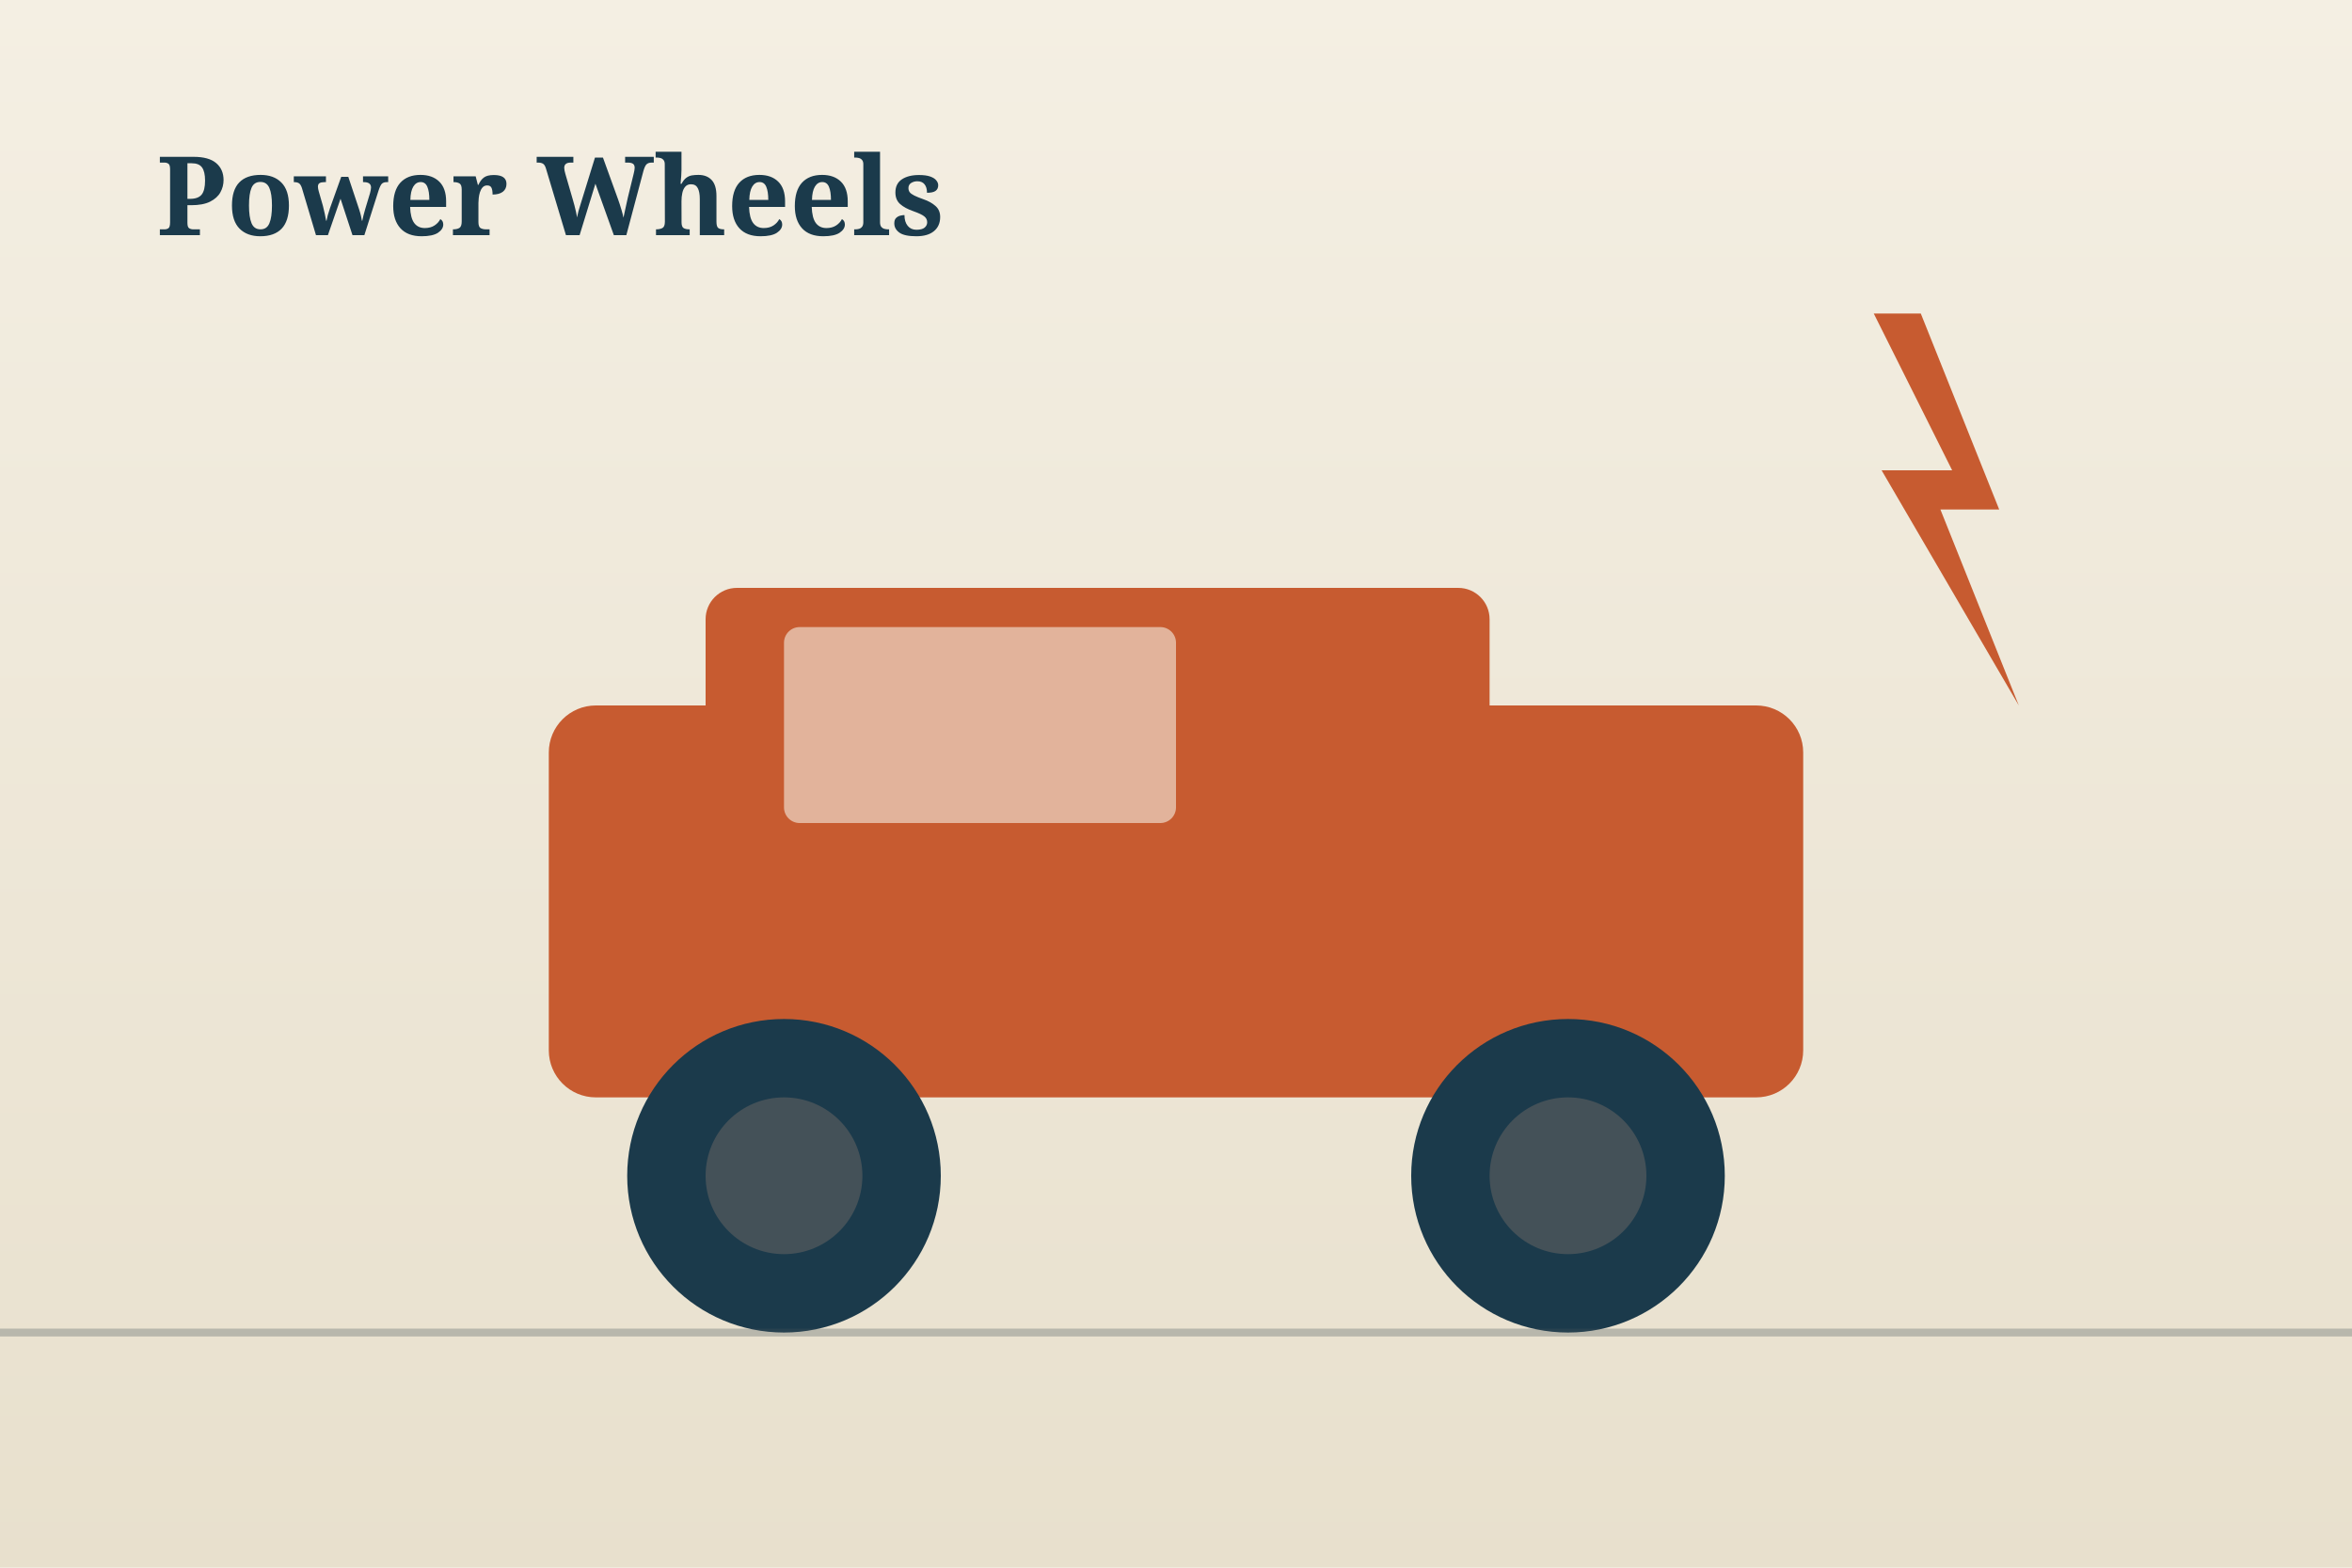
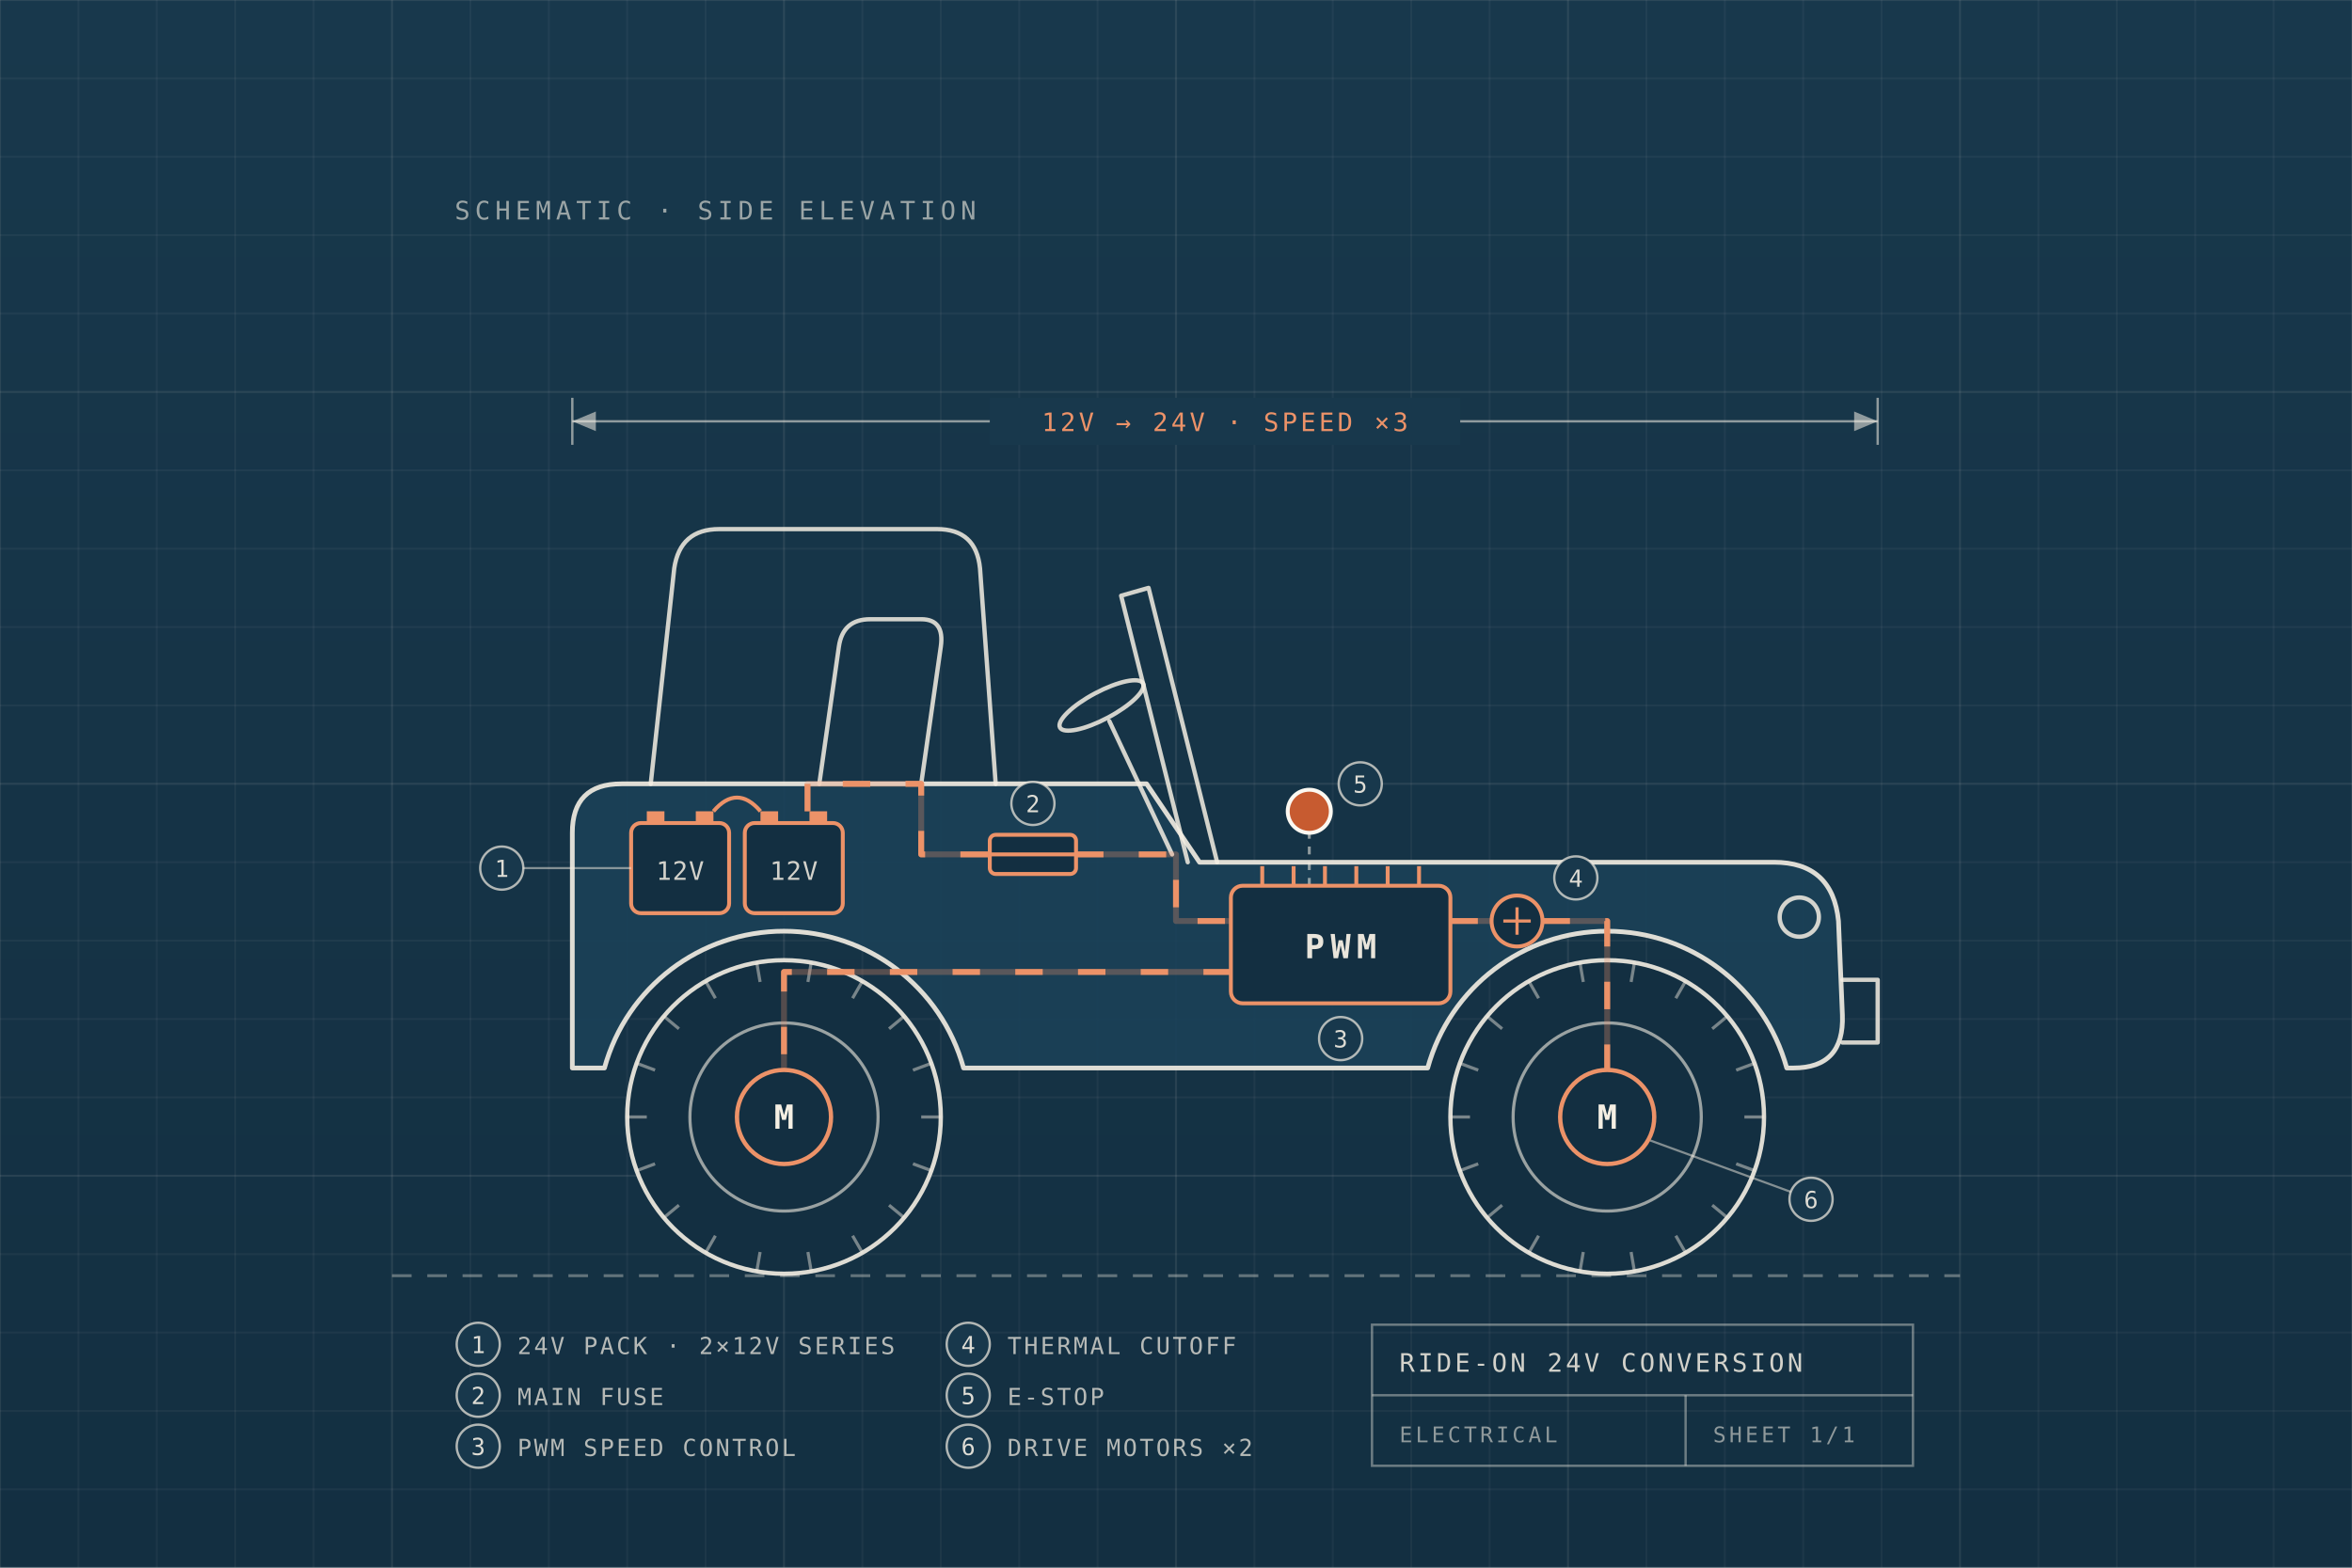
- <svg xmlns="http://www.w3.org/2000/svg" viewBox="0 0 600 400" width="600" height="400">
+ <svg xmlns="http://www.w3.org/2000/svg" viewBox="0 0 1200 800" width="1200" height="800" role="img">
+   <style>.current{animation:flow 1.4s linear infinite}@keyframes flow{to{stroke-dashoffset:-32}} @media (prefers-reduced-motion: reduce) { * { animation: none !important; } }</style>
  <defs>
-     <linearGradient id="ground" x1="0" x2="0" y1="0" y2="1">
-       <stop offset="0" stop-color="#F4EFE3" />
-       <stop offset="1" stop-color="#E8E0CD" />
+     <linearGradient id="bg" x1="0" y1="0" x2="0" y2="1">
+       <stop offset="0" stop-color="#18384C" />
+       <stop offset="1" stop-color="#132F41" />
    </linearGradient>
  </defs>
-   <rect width="600" height="400" fill="url(#ground)" />
-   <rect x="140" y="180" width="320" height="100" rx="12" fill="#C75B30" />
-   <rect x="180" y="150" width="200" height="80" rx="8" fill="#C75B30" />
-   <rect x="200" y="160" width="100" height="50" rx="4" fill="#F4EFE3" opacity="0.6" />
-   <circle cx="200" cy="300" r="40" fill="#1B3A4B" />
-   <circle cx="200" cy="300" r="20" fill="#445158" />
-   <circle cx="400" cy="300" r="40" fill="#1B3A4B" />
-   <circle cx="400" cy="300" r="20" fill="#445158" />
-   <polygon points="490,80 510,130 495,130 515,180 480,120 498,120 478,80" fill="#C75B30" />
-   <line x1="0" y1="340" x2="600" y2="340" stroke="#445158" stroke-width="2" opacity="0.3" />
-   <text x="40" y="60" font-family="Georgia, serif" font-size="28" fill="#1B3A4B" font-weight="600">Power Wheels</text>
+   <rect width="1200" height="800" fill="url(#bg)" />
+   <line x1="0" y1="0" x2="0" y2="800" stroke="#F4EFE3" stroke-opacity="0.09" stroke-width="1" />
+   <line x1="40" y1="0" x2="40" y2="800" stroke="#F4EFE3" stroke-opacity="0.045" stroke-width="1" />
+   <line x1="80" y1="0" x2="80" y2="800" stroke="#F4EFE3" stroke-opacity="0.045" stroke-width="1" />
+   <line x1="120" y1="0" x2="120" y2="800" stroke="#F4EFE3" stroke-opacity="0.045" stroke-width="1" />
+   <line x1="160" y1="0" x2="160" y2="800" stroke="#F4EFE3" stroke-opacity="0.045" stroke-width="1" />
+   <line x1="200" y1="0" x2="200" y2="800" stroke="#F4EFE3" stroke-opacity="0.09" stroke-width="1" />
+   <line x1="240" y1="0" x2="240" y2="800" stroke="#F4EFE3" stroke-opacity="0.045" stroke-width="1" />
+   <line x1="280" y1="0" x2="280" y2="800" stroke="#F4EFE3" stroke-opacity="0.045" stroke-width="1" />
+   <line x1="320" y1="0" x2="320" y2="800" stroke="#F4EFE3" stroke-opacity="0.045" stroke-width="1" />
+   <line x1="360" y1="0" x2="360" y2="800" stroke="#F4EFE3" stroke-opacity="0.045" stroke-width="1" />
+   <line x1="400" y1="0" x2="400" y2="800" stroke="#F4EFE3" stroke-opacity="0.09" stroke-width="1" />
+   <line x1="440" y1="0" x2="440" y2="800" stroke="#F4EFE3" stroke-opacity="0.045" stroke-width="1" />
+   <line x1="480" y1="0" x2="480" y2="800" stroke="#F4EFE3" stroke-opacity="0.045" stroke-width="1" />
+   <line x1="520" y1="0" x2="520" y2="800" stroke="#F4EFE3" stroke-opacity="0.045" stroke-width="1" />
+   <line x1="560" y1="0" x2="560" y2="800" stroke="#F4EFE3" stroke-opacity="0.045" stroke-width="1" />
+   <line x1="600" y1="0" x2="600" y2="800" stroke="#F4EFE3" stroke-opacity="0.09" stroke-width="1" />
+   <line x1="640" y1="0" x2="640" y2="800" stroke="#F4EFE3" stroke-opacity="0.045" stroke-width="1" />
+   <line x1="680" y1="0" x2="680" y2="800" stroke="#F4EFE3" stroke-opacity="0.045" stroke-width="1" />
+   <line x1="720" y1="0" x2="720" y2="800" stroke="#F4EFE3" stroke-opacity="0.045" stroke-width="1" />
+   <line x1="760" y1="0" x2="760" y2="800" stroke="#F4EFE3" stroke-opacity="0.045" stroke-width="1" />
+   <line x1="800" y1="0" x2="800" y2="800" stroke="#F4EFE3" stroke-opacity="0.09" stroke-width="1" />
+   <line x1="840" y1="0" x2="840" y2="800" stroke="#F4EFE3" stroke-opacity="0.045" stroke-width="1" />
+   <line x1="880" y1="0" x2="880" y2="800" stroke="#F4EFE3" stroke-opacity="0.045" stroke-width="1" />
+   <line x1="920" y1="0" x2="920" y2="800" stroke="#F4EFE3" stroke-opacity="0.045" stroke-width="1" />
+   <line x1="960" y1="0" x2="960" y2="800" stroke="#F4EFE3" stroke-opacity="0.045" stroke-width="1" />
+   <line x1="1000" y1="0" x2="1000" y2="800" stroke="#F4EFE3" stroke-opacity="0.09" stroke-width="1" />
+   <line x1="1040" y1="0" x2="1040" y2="800" stroke="#F4EFE3" stroke-opacity="0.045" stroke-width="1" />
+   <line x1="1080" y1="0" x2="1080" y2="800" stroke="#F4EFE3" stroke-opacity="0.045" stroke-width="1" />
+   <line x1="1120" y1="0" x2="1120" y2="800" stroke="#F4EFE3" stroke-opacity="0.045" stroke-width="1" />
+   <line x1="1160" y1="0" x2="1160" y2="800" stroke="#F4EFE3" stroke-opacity="0.045" stroke-width="1" />
+   <line x1="1200" y1="0" x2="1200" y2="800" stroke="#F4EFE3" stroke-opacity="0.09" stroke-width="1" />
+   <line x1="0" y1="0" x2="1200" y2="0" stroke="#F4EFE3" stroke-opacity="0.09" stroke-width="1" />
+   <line x1="0" y1="40" x2="1200" y2="40" stroke="#F4EFE3" stroke-opacity="0.045" stroke-width="1" />
+   <line x1="0" y1="80" x2="1200" y2="80" stroke="#F4EFE3" stroke-opacity="0.045" stroke-width="1" />
+   <line x1="0" y1="120" x2="1200" y2="120" stroke="#F4EFE3" stroke-opacity="0.045" stroke-width="1" />
+   <line x1="0" y1="160" x2="1200" y2="160" stroke="#F4EFE3" stroke-opacity="0.045" stroke-width="1" />
+   <line x1="0" y1="200" x2="1200" y2="200" stroke="#F4EFE3" stroke-opacity="0.09" stroke-width="1" />
+   <line x1="0" y1="240" x2="1200" y2="240" stroke="#F4EFE3" stroke-opacity="0.045" stroke-width="1" />
+   <line x1="0" y1="280" x2="1200" y2="280" stroke="#F4EFE3" stroke-opacity="0.045" stroke-width="1" />
+   <line x1="0" y1="320" x2="1200" y2="320" stroke="#F4EFE3" stroke-opacity="0.045" stroke-width="1" />
+   <line x1="0" y1="360" x2="1200" y2="360" stroke="#F4EFE3" stroke-opacity="0.045" stroke-width="1" />
+   <line x1="0" y1="400" x2="1200" y2="400" stroke="#F4EFE3" stroke-opacity="0.09" stroke-width="1" />
+   <line x1="0" y1="440" x2="1200" y2="440" stroke="#F4EFE3" stroke-opacity="0.045" stroke-width="1" />
+   <line x1="0" y1="480" x2="1200" y2="480" stroke="#F4EFE3" stroke-opacity="0.045" stroke-width="1" />
+   <line x1="0" y1="520" x2="1200" y2="520" stroke="#F4EFE3" stroke-opacity="0.045" stroke-width="1" />
+   <line x1="0" y1="560" x2="1200" y2="560" stroke="#F4EFE3" stroke-opacity="0.045" stroke-width="1" />
+   <line x1="0" y1="600" x2="1200" y2="600" stroke="#F4EFE3" stroke-opacity="0.09" stroke-width="1" />
+   <line x1="0" y1="640" x2="1200" y2="640" stroke="#F4EFE3" stroke-opacity="0.045" stroke-width="1" />
+   <line x1="0" y1="680" x2="1200" y2="680" stroke="#F4EFE3" stroke-opacity="0.045" stroke-width="1" />
+   <line x1="0" y1="720" x2="1200" y2="720" stroke="#F4EFE3" stroke-opacity="0.045" stroke-width="1" />
+   <line x1="0" y1="760" x2="1200" y2="760" stroke="#F4EFE3" stroke-opacity="0.045" stroke-width="1" />
+   <line x1="0" y1="800" x2="1200" y2="800" stroke="#F4EFE3" stroke-opacity="0.09" stroke-width="1" />
+   <line x1="200" y1="651" x2="1000" y2="651" stroke="#F4EFE3" stroke-opacity="0.35" stroke-width="1.5" stroke-dasharray="10 8" />
+   <circle cx="400" cy="570" r="80" fill="#132F41" stroke="#F4EFE3" stroke-opacity="0.9" stroke-width="2.2" />
+   <circle cx="400" cy="570" r="48" fill="none" stroke="#F4EFE3" stroke-opacity="0.6" stroke-width="1.6" />
+   <line x1="470" y1="570" x2="480" y2="570" stroke="#F4EFE3" stroke-opacity="0.45" stroke-width="1.6" />
+   <line x1="465.8" y1="593.9" x2="475.2" y2="597.4" stroke="#F4EFE3" stroke-opacity="0.45" stroke-width="1.6" />
+   <line x1="453.6" y1="615" x2="461.3" y2="621.4" stroke="#F4EFE3" stroke-opacity="0.45" stroke-width="1.6" />
+   <line x1="435" y1="630.6" x2="440" y2="639.3" stroke="#F4EFE3" stroke-opacity="0.45" stroke-width="1.6" />
+   <line x1="412.2" y1="638.9" x2="413.9" y2="648.8" stroke="#F4EFE3" stroke-opacity="0.45" stroke-width="1.6" />
+   <line x1="387.8" y1="638.9" x2="386.1" y2="648.8" stroke="#F4EFE3" stroke-opacity="0.45" stroke-width="1.6" />
+   <line x1="365" y1="630.6" x2="360" y2="639.3" stroke="#F4EFE3" stroke-opacity="0.45" stroke-width="1.6" />
+   <line x1="346.4" y1="615" x2="338.7" y2="621.4" stroke="#F4EFE3" stroke-opacity="0.45" stroke-width="1.6" />
+   <line x1="334.2" y1="593.9" x2="324.8" y2="597.4" stroke="#F4EFE3" stroke-opacity="0.45" stroke-width="1.6" />
+   <line x1="330" y1="570" x2="320" y2="570" stroke="#F4EFE3" stroke-opacity="0.45" stroke-width="1.6" />
+   <line x1="334.2" y1="546.1" x2="324.8" y2="542.6" stroke="#F4EFE3" stroke-opacity="0.45" stroke-width="1.6" />
+   <line x1="346.4" y1="525" x2="338.7" y2="518.6" stroke="#F4EFE3" stroke-opacity="0.45" stroke-width="1.6" />
+   <line x1="365" y1="509.4" x2="360" y2="500.7" stroke="#F4EFE3" stroke-opacity="0.45" stroke-width="1.6" />
+   <line x1="387.8" y1="501.1" x2="386.1" y2="491.2" stroke="#F4EFE3" stroke-opacity="0.45" stroke-width="1.6" />
+   <line x1="412.2" y1="501.1" x2="413.9" y2="491.2" stroke="#F4EFE3" stroke-opacity="0.45" stroke-width="1.6" />
+   <line x1="435" y1="509.4" x2="440" y2="500.7" stroke="#F4EFE3" stroke-opacity="0.45" stroke-width="1.6" />
+   <line x1="453.6" y1="525" x2="461.3" y2="518.6" stroke="#F4EFE3" stroke-opacity="0.45" stroke-width="1.6" />
+   <line x1="465.8" y1="546.1" x2="475.2" y2="542.6" stroke="#F4EFE3" stroke-opacity="0.45" stroke-width="1.6" />
+   <circle cx="820" cy="570" r="80" fill="#132F41" stroke="#F4EFE3" stroke-opacity="0.9" stroke-width="2.2" />
+   <circle cx="820" cy="570" r="48" fill="none" stroke="#F4EFE3" stroke-opacity="0.6" stroke-width="1.6" />
+   <line x1="890" y1="570" x2="900" y2="570" stroke="#F4EFE3" stroke-opacity="0.45" stroke-width="1.6" />
+   <line x1="885.8" y1="593.9" x2="895.2" y2="597.4" stroke="#F4EFE3" stroke-opacity="0.45" stroke-width="1.6" />
+   <line x1="873.6" y1="615" x2="881.3" y2="621.4" stroke="#F4EFE3" stroke-opacity="0.45" stroke-width="1.6" />
+   <line x1="855" y1="630.6" x2="860" y2="639.3" stroke="#F4EFE3" stroke-opacity="0.45" stroke-width="1.6" />
+   <line x1="832.2" y1="638.9" x2="833.9" y2="648.8" stroke="#F4EFE3" stroke-opacity="0.45" stroke-width="1.6" />
+   <line x1="807.8" y1="638.9" x2="806.1" y2="648.8" stroke="#F4EFE3" stroke-opacity="0.45" stroke-width="1.6" />
+   <line x1="785" y1="630.6" x2="780" y2="639.3" stroke="#F4EFE3" stroke-opacity="0.45" stroke-width="1.6" />
+   <line x1="766.4" y1="615" x2="758.7" y2="621.4" stroke="#F4EFE3" stroke-opacity="0.45" stroke-width="1.6" />
+   <line x1="754.2" y1="593.9" x2="744.8" y2="597.4" stroke="#F4EFE3" stroke-opacity="0.45" stroke-width="1.6" />
+   <line x1="750" y1="570" x2="740" y2="570" stroke="#F4EFE3" stroke-opacity="0.45" stroke-width="1.6" />
+   <line x1="754.2" y1="546.1" x2="744.8" y2="542.6" stroke="#F4EFE3" stroke-opacity="0.45" stroke-width="1.6" />
+   <line x1="766.4" y1="525" x2="758.7" y2="518.6" stroke="#F4EFE3" stroke-opacity="0.45" stroke-width="1.6" />
+   <line x1="785" y1="509.4" x2="780" y2="500.7" stroke="#F4EFE3" stroke-opacity="0.45" stroke-width="1.6" />
+   <line x1="807.8" y1="501.1" x2="806.1" y2="491.2" stroke="#F4EFE3" stroke-opacity="0.45" stroke-width="1.6" />
+   <line x1="832.2" y1="501.1" x2="833.9" y2="491.2" stroke="#F4EFE3" stroke-opacity="0.45" stroke-width="1.6" />
+   <line x1="855" y1="509.4" x2="860" y2="500.7" stroke="#F4EFE3" stroke-opacity="0.45" stroke-width="1.6" />
+   <line x1="873.6" y1="525" x2="881.3" y2="518.6" stroke="#F4EFE3" stroke-opacity="0.45" stroke-width="1.6" />
+   <line x1="885.8" y1="546.1" x2="895.2" y2="542.6" stroke="#F4EFE3" stroke-opacity="0.45" stroke-width="1.6" />
+   <path d="M292 545 L292 425 Q292 400 317 400 L585 400 L612 440 L905 440 Q935 440 938 470 L940 518 Q941 545 915 545 L911.6 545 A95 95 0 0 0 728.4 545 L491.6 545 A95 95 0 0 0 308.4 545 Z" fill="#1B4057" fill-opacity="0.92" stroke="#F4EFE3" stroke-opacity="0.9" stroke-width="2.4" stroke-linejoin="round" />
+   <g fill="none" stroke="#F4EFE3" stroke-opacity="0.85" stroke-width="2.2" stroke-linecap="round" stroke-linejoin="round">
+     <path d="M332 400 L344 290 Q347 270 367 270 L478 270 Q498 270 500 290 L508 400" />
+     <path d="M418 400 L428 330 Q430 316 444 316 L470 316 Q482 316 480 330 L470 400" />
+     <path d="M606 440 L572 304 L586 300 L621 440" />
+     <path d="M598 436 L566 368" />
+     <ellipse cx="562" cy="360" rx="24" ry="7" transform="rotate(-28 562 360)" />
+     <circle cx="918" cy="468" r="10" />
+     <path d="M940 500 L958 500 L958 532 L940 532" />
+   </g>
+   <path d="M412 414 L412 400 L470 400 L470 436 L505 436 M549 436 L600 436 L600 470 L628 470 M740 470 L761 470 M787 470 L820 470 L820 546 M628 496 L400 496 L400 546" fill="none" stroke="#EC9268" stroke-opacity="0.3" stroke-width="3" stroke-linejoin="round" />
+   <path class="current" d="M412 414 L412 400 L470 400 L470 436 L505 436 M549 436 L600 436 L600 470 L628 470 M740 470 L761 470 M787 470 L820 470 L820 546 M628 496 L400 496 L400 546" fill="none" stroke="#EC9268" stroke-width="3" stroke-linejoin="round" stroke-dasharray="14 18" />
+   <path d="M668 424 L668 452" fill="none" stroke="#F4EFE3" stroke-opacity="0.55" stroke-width="1.5" stroke-dasharray="4 4" />
+   <rect x="322" y="420" width="50" height="46" rx="5" fill="#132F41" stroke="#EC9268" stroke-width="2" />
+   <rect x="330" y="414" width="9" height="6" fill="#EC9268" />
+   <rect x="355" y="414" width="9" height="6" fill="#EC9268" />
+   <text x="347" y="449" font-family="ui-monospace, SFMono-Regular, Menlo, Consolas, 'DejaVu Sans Mono', monospace" font-size="13" fill="#F4EFE3" fill-opacity="0.85" letter-spacing="0.5" text-anchor="middle">12V</text>
+   <rect x="380" y="420" width="50" height="46" rx="5" fill="#132F41" stroke="#EC9268" stroke-width="2" />
+   <rect x="388" y="414" width="9" height="6" fill="#EC9268" />
+   <rect x="413" y="414" width="9" height="6" fill="#EC9268" />
+   <text x="405" y="449" font-family="ui-monospace, SFMono-Regular, Menlo, Consolas, 'DejaVu Sans Mono', monospace" font-size="13" fill="#F4EFE3" fill-opacity="0.85" letter-spacing="0.5" text-anchor="middle">12V</text>
+   <path d="M364 414 Q376 400 388 414" fill="none" stroke="#EC9268" stroke-width="2" />
+   <g stroke="#EC9268" stroke-width="2" fill="none">
+     <rect x="505" y="426" width="44" height="20" rx="3" fill="#132F41" />
+     <line x1="505" y1="436" x2="549" y2="436" />
+     <rect x="628" y="452" width="112" height="60" rx="6" fill="#132F41" />
+     <path d="M644 452 V442 M660 452 V442 M676 452 V442 M692 452 V442 M708 452 V442 M724 452 V442" />
+     <circle cx="774" cy="470" r="13" fill="#132F41" />
+     <path d="M767 470 H781 M774 463 V477" stroke-width="1.6" />
+   </g>
+   <text x="684" y="489" font-family="ui-monospace, SFMono-Regular, Menlo, Consolas, 'DejaVu Sans Mono', monospace" font-size="17" fill="#F4EFE3" fill-opacity="0.95" letter-spacing="3" text-anchor="middle" font-weight="bold">PWM</text>
+   <circle cx="668" cy="414" r="11" fill="#C75B30" stroke="#FBF8F1" stroke-width="2" />
+   <circle cx="400" cy="570" r="24" fill="#132F41" stroke="#EC9268" stroke-width="2.2" />
+   <text x="400" y="576" font-family="ui-monospace, SFMono-Regular, Menlo, Consolas, 'DejaVu Sans Mono', monospace" font-size="17" fill="#F4EFE3" fill-opacity="1.0" letter-spacing="0" text-anchor="middle" font-weight="bold">M</text>
+   <circle cx="820" cy="570" r="24" fill="#132F41" stroke="#EC9268" stroke-width="2.2" />
+   <text x="820" y="576" font-family="ui-monospace, SFMono-Regular, Menlo, Consolas, 'DejaVu Sans Mono', monospace" font-size="17" fill="#F4EFE3" fill-opacity="1.0" letter-spacing="0" text-anchor="middle" font-weight="bold">M</text>
+   <line x1="256" y1="443" x2="322" y2="443" stroke="#F4EFE3" stroke-opacity="0.5" stroke-width="1.1" />
+   <line x1="924" y1="612" x2="842" y2="582" stroke="#F4EFE3" stroke-opacity="0.5" stroke-width="1.1" />
+   <circle cx="256" cy="443" r="11" fill="#18384C" stroke="#F4EFE3" stroke-opacity="0.7" stroke-width="1.2" />
+   <text x="256" y="447.5" font-family="ui-monospace, SFMono-Regular, Menlo, Consolas, 'DejaVu Sans Mono', monospace" font-size="12" fill="#F4EFE3" fill-opacity="0.9" letter-spacing="0" text-anchor="middle">1</text>
+   <circle cx="527" cy="410" r="11" fill="#18384C" stroke="#F4EFE3" stroke-opacity="0.7" stroke-width="1.2" />
+   <text x="527" y="414.5" font-family="ui-monospace, SFMono-Regular, Menlo, Consolas, 'DejaVu Sans Mono', monospace" font-size="12" fill="#F4EFE3" fill-opacity="0.9" letter-spacing="0" text-anchor="middle">2</text>
+   <circle cx="684" cy="530" r="11" fill="#18384C" stroke="#F4EFE3" stroke-opacity="0.7" stroke-width="1.2" />
+   <text x="684" y="534.5" font-family="ui-monospace, SFMono-Regular, Menlo, Consolas, 'DejaVu Sans Mono', monospace" font-size="12" fill="#F4EFE3" fill-opacity="0.9" letter-spacing="0" text-anchor="middle">3</text>
+   <circle cx="804" cy="448" r="11" fill="#18384C" stroke="#F4EFE3" stroke-opacity="0.7" stroke-width="1.2" />
+   <text x="804" y="452.5" font-family="ui-monospace, SFMono-Regular, Menlo, Consolas, 'DejaVu Sans Mono', monospace" font-size="12" fill="#F4EFE3" fill-opacity="0.9" letter-spacing="0" text-anchor="middle">4</text>
+   <circle cx="694" cy="400" r="11" fill="#18384C" stroke="#F4EFE3" stroke-opacity="0.7" stroke-width="1.2" />
+   <text x="694" y="404.5" font-family="ui-monospace, SFMono-Regular, Menlo, Consolas, 'DejaVu Sans Mono', monospace" font-size="12" fill="#F4EFE3" fill-opacity="0.9" letter-spacing="0" text-anchor="middle">5</text>
+   <circle cx="924" cy="612" r="11" fill="#18384C" stroke="#F4EFE3" stroke-opacity="0.7" stroke-width="1.2" />
+   <text x="924" y="616.5" font-family="ui-monospace, SFMono-Regular, Menlo, Consolas, 'DejaVu Sans Mono', monospace" font-size="12" fill="#F4EFE3" fill-opacity="0.9" letter-spacing="0" text-anchor="middle">6</text>
+   <circle cx="244" cy="686" r="11" fill="#18384C" stroke="#F4EFE3" stroke-opacity="0.7" stroke-width="1.2" />
+   <text x="244" y="690.5" font-family="ui-monospace, SFMono-Regular, Menlo, Consolas, 'DejaVu Sans Mono', monospace" font-size="12" fill="#F4EFE3" fill-opacity="0.9" letter-spacing="0" text-anchor="middle">1</text>
+   <text x="264" y="691" font-family="ui-monospace, SFMono-Regular, Menlo, Consolas, 'DejaVu Sans Mono', monospace" font-size="12" fill="#F4EFE3" fill-opacity="0.72" letter-spacing="1.2" text-anchor="start">24V PACK · 2×12V SERIES</text>
+   <circle cx="244" cy="712" r="11" fill="#18384C" stroke="#F4EFE3" stroke-opacity="0.7" stroke-width="1.2" />
+   <text x="244" y="716.5" font-family="ui-monospace, SFMono-Regular, Menlo, Consolas, 'DejaVu Sans Mono', monospace" font-size="12" fill="#F4EFE3" fill-opacity="0.9" letter-spacing="0" text-anchor="middle">2</text>
+   <text x="264" y="717" font-family="ui-monospace, SFMono-Regular, Menlo, Consolas, 'DejaVu Sans Mono', monospace" font-size="12" fill="#F4EFE3" fill-opacity="0.72" letter-spacing="1.2" text-anchor="start">MAIN FUSE</text>
+   <circle cx="244" cy="738" r="11" fill="#18384C" stroke="#F4EFE3" stroke-opacity="0.7" stroke-width="1.2" />
+   <text x="244" y="742.5" font-family="ui-monospace, SFMono-Regular, Menlo, Consolas, 'DejaVu Sans Mono', monospace" font-size="12" fill="#F4EFE3" fill-opacity="0.9" letter-spacing="0" text-anchor="middle">3</text>
+   <text x="264" y="743" font-family="ui-monospace, SFMono-Regular, Menlo, Consolas, 'DejaVu Sans Mono', monospace" font-size="12" fill="#F4EFE3" fill-opacity="0.72" letter-spacing="1.2" text-anchor="start">PWM SPEED CONTROL</text>
+   <circle cx="494" cy="686" r="11" fill="#18384C" stroke="#F4EFE3" stroke-opacity="0.7" stroke-width="1.2" />
+   <text x="494" y="690.5" font-family="ui-monospace, SFMono-Regular, Menlo, Consolas, 'DejaVu Sans Mono', monospace" font-size="12" fill="#F4EFE3" fill-opacity="0.9" letter-spacing="0" text-anchor="middle">4</text>
+   <text x="514" y="691" font-family="ui-monospace, SFMono-Regular, Menlo, Consolas, 'DejaVu Sans Mono', monospace" font-size="12" fill="#F4EFE3" fill-opacity="0.72" letter-spacing="1.2" text-anchor="start">THERMAL CUTOFF</text>
+   <circle cx="494" cy="712" r="11" fill="#18384C" stroke="#F4EFE3" stroke-opacity="0.7" stroke-width="1.2" />
+   <text x="494" y="716.5" font-family="ui-monospace, SFMono-Regular, Menlo, Consolas, 'DejaVu Sans Mono', monospace" font-size="12" fill="#F4EFE3" fill-opacity="0.9" letter-spacing="0" text-anchor="middle">5</text>
+   <text x="514" y="717" font-family="ui-monospace, SFMono-Regular, Menlo, Consolas, 'DejaVu Sans Mono', monospace" font-size="12" fill="#F4EFE3" fill-opacity="0.72" letter-spacing="1.2" text-anchor="start">E-STOP</text>
+   <circle cx="494" cy="738" r="11" fill="#18384C" stroke="#F4EFE3" stroke-opacity="0.7" stroke-width="1.2" />
+   <text x="494" y="742.5" font-family="ui-monospace, SFMono-Regular, Menlo, Consolas, 'DejaVu Sans Mono', monospace" font-size="12" fill="#F4EFE3" fill-opacity="0.9" letter-spacing="0" text-anchor="middle">6</text>
+   <text x="514" y="743" font-family="ui-monospace, SFMono-Regular, Menlo, Consolas, 'DejaVu Sans Mono', monospace" font-size="12" fill="#F4EFE3" fill-opacity="0.72" letter-spacing="1.2" text-anchor="start">DRIVE MOTORS ×2</text>
+   <g stroke="#F4EFE3" stroke-opacity="0.55" stroke-width="1.2" fill="none">
+     <line x1="292" y1="215" x2="958" y2="215" />
+     <line x1="292" y1="203" x2="292" y2="227" />
+     <line x1="958" y1="203" x2="958" y2="227" />
+     <path d="M292 215 l12 -5 v10 z M958 215 l-12 -5 v10 z" fill="#F4EFE3" fill-opacity="0.55" stroke="none" />
+   </g>
+   <rect x="505" y="203" width="240" height="24" fill="#18384C" />
+   <text x="625" y="220" font-family="ui-monospace, SFMono-Regular, Menlo, Consolas, 'DejaVu Sans Mono', monospace" font-size="13" fill="#EC9268" fill-opacity="1.0" letter-spacing="1.6" text-anchor="middle">12V → 24V · SPEED ×3</text>
+   <text x="232" y="112" font-family="ui-monospace, SFMono-Regular, Menlo, Consolas, 'DejaVu Sans Mono', monospace" font-size="13" fill="#F4EFE3" fill-opacity="0.6" letter-spacing="2.5" text-anchor="start">SCHEMATIC · SIDE ELEVATION</text>
+   <g stroke="#F4EFE3" stroke-opacity="0.4" fill="none" stroke-width="1.2">
+     <rect x="700" y="676" width="276" height="72" />
+     <line x1="700" y1="712" x2="976" y2="712" />
+     <line x1="860" y1="712" x2="860" y2="748" />
+   </g>
+   <text x="714" y="700" font-family="ui-monospace, SFMono-Regular, Menlo, Consolas, 'DejaVu Sans Mono', monospace" font-size="13" fill="#F4EFE3" fill-opacity="0.85" letter-spacing="1.6" text-anchor="start">RIDE-ON 24V CONVERSION</text>
+   <text x="714" y="736" font-family="ui-monospace, SFMono-Regular, Menlo, Consolas, 'DejaVu Sans Mono', monospace" font-size="11" fill="#F4EFE3" fill-opacity="0.55" letter-spacing="1.6" text-anchor="start">ELECTRICAL</text>
+   <text x="874" y="736" font-family="ui-monospace, SFMono-Regular, Menlo, Consolas, 'DejaVu Sans Mono', monospace" font-size="11" fill="#F4EFE3" fill-opacity="0.55" letter-spacing="1.6" text-anchor="start">SHEET 1/1</text>
</svg>
